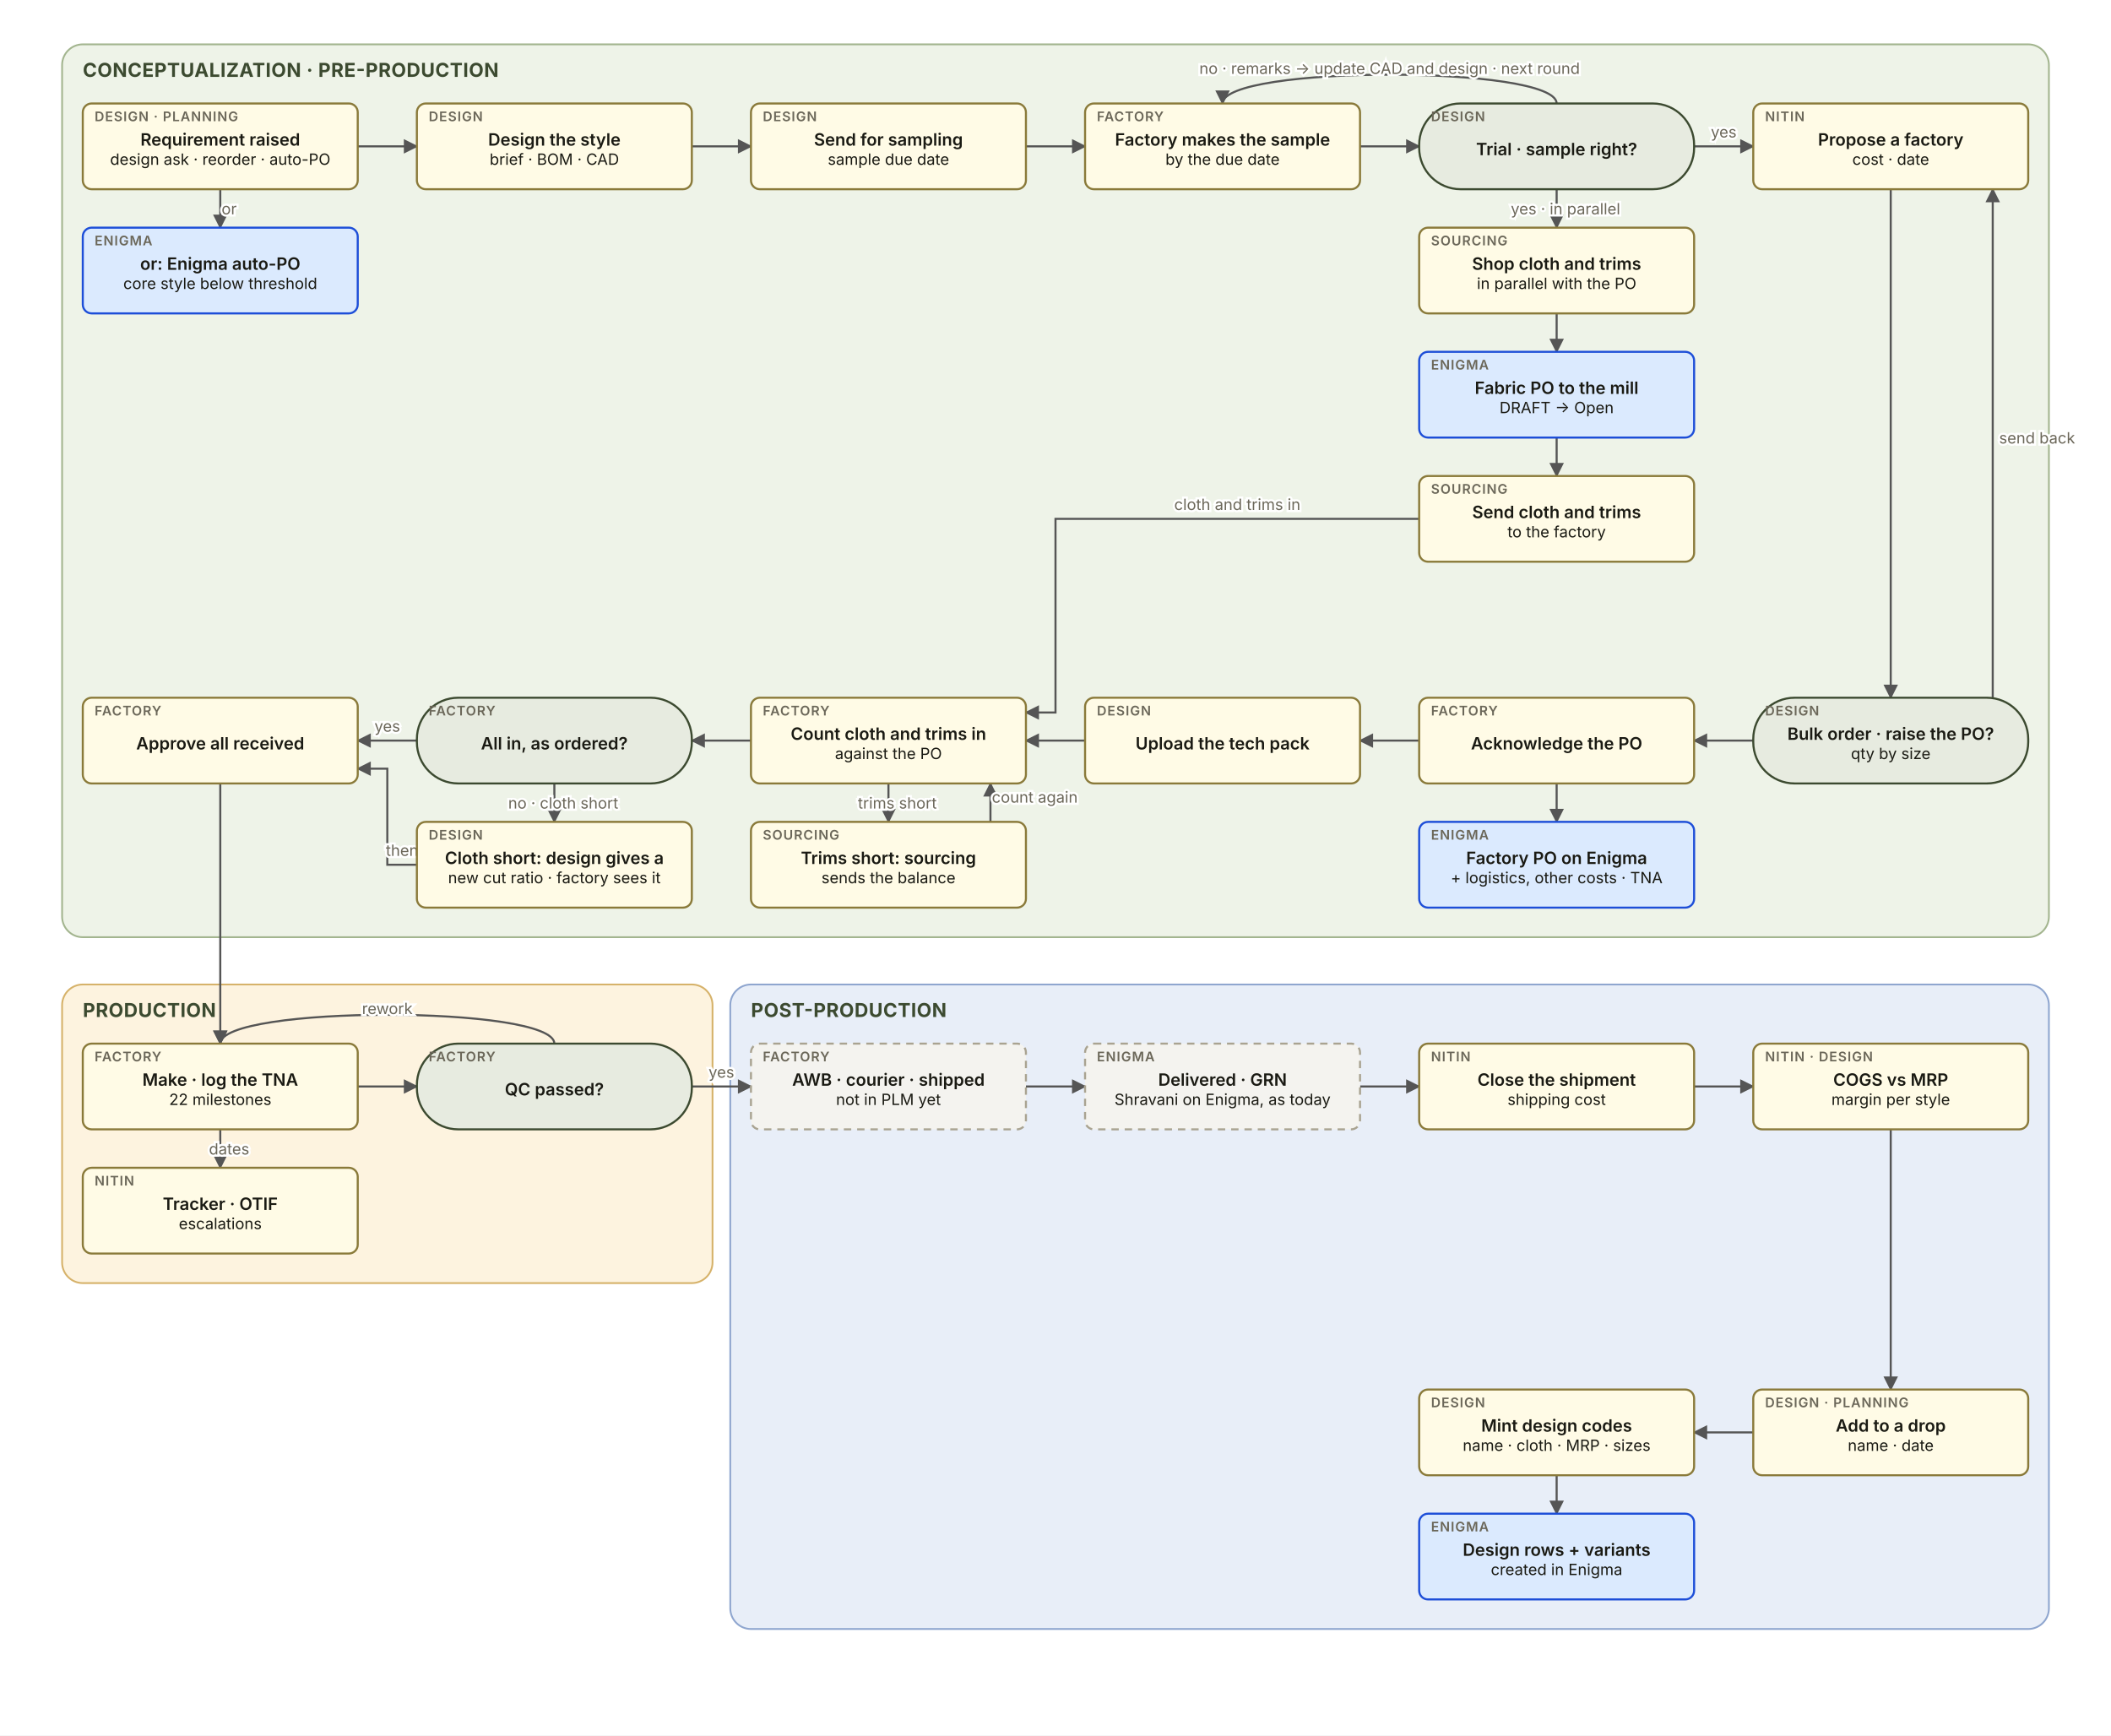
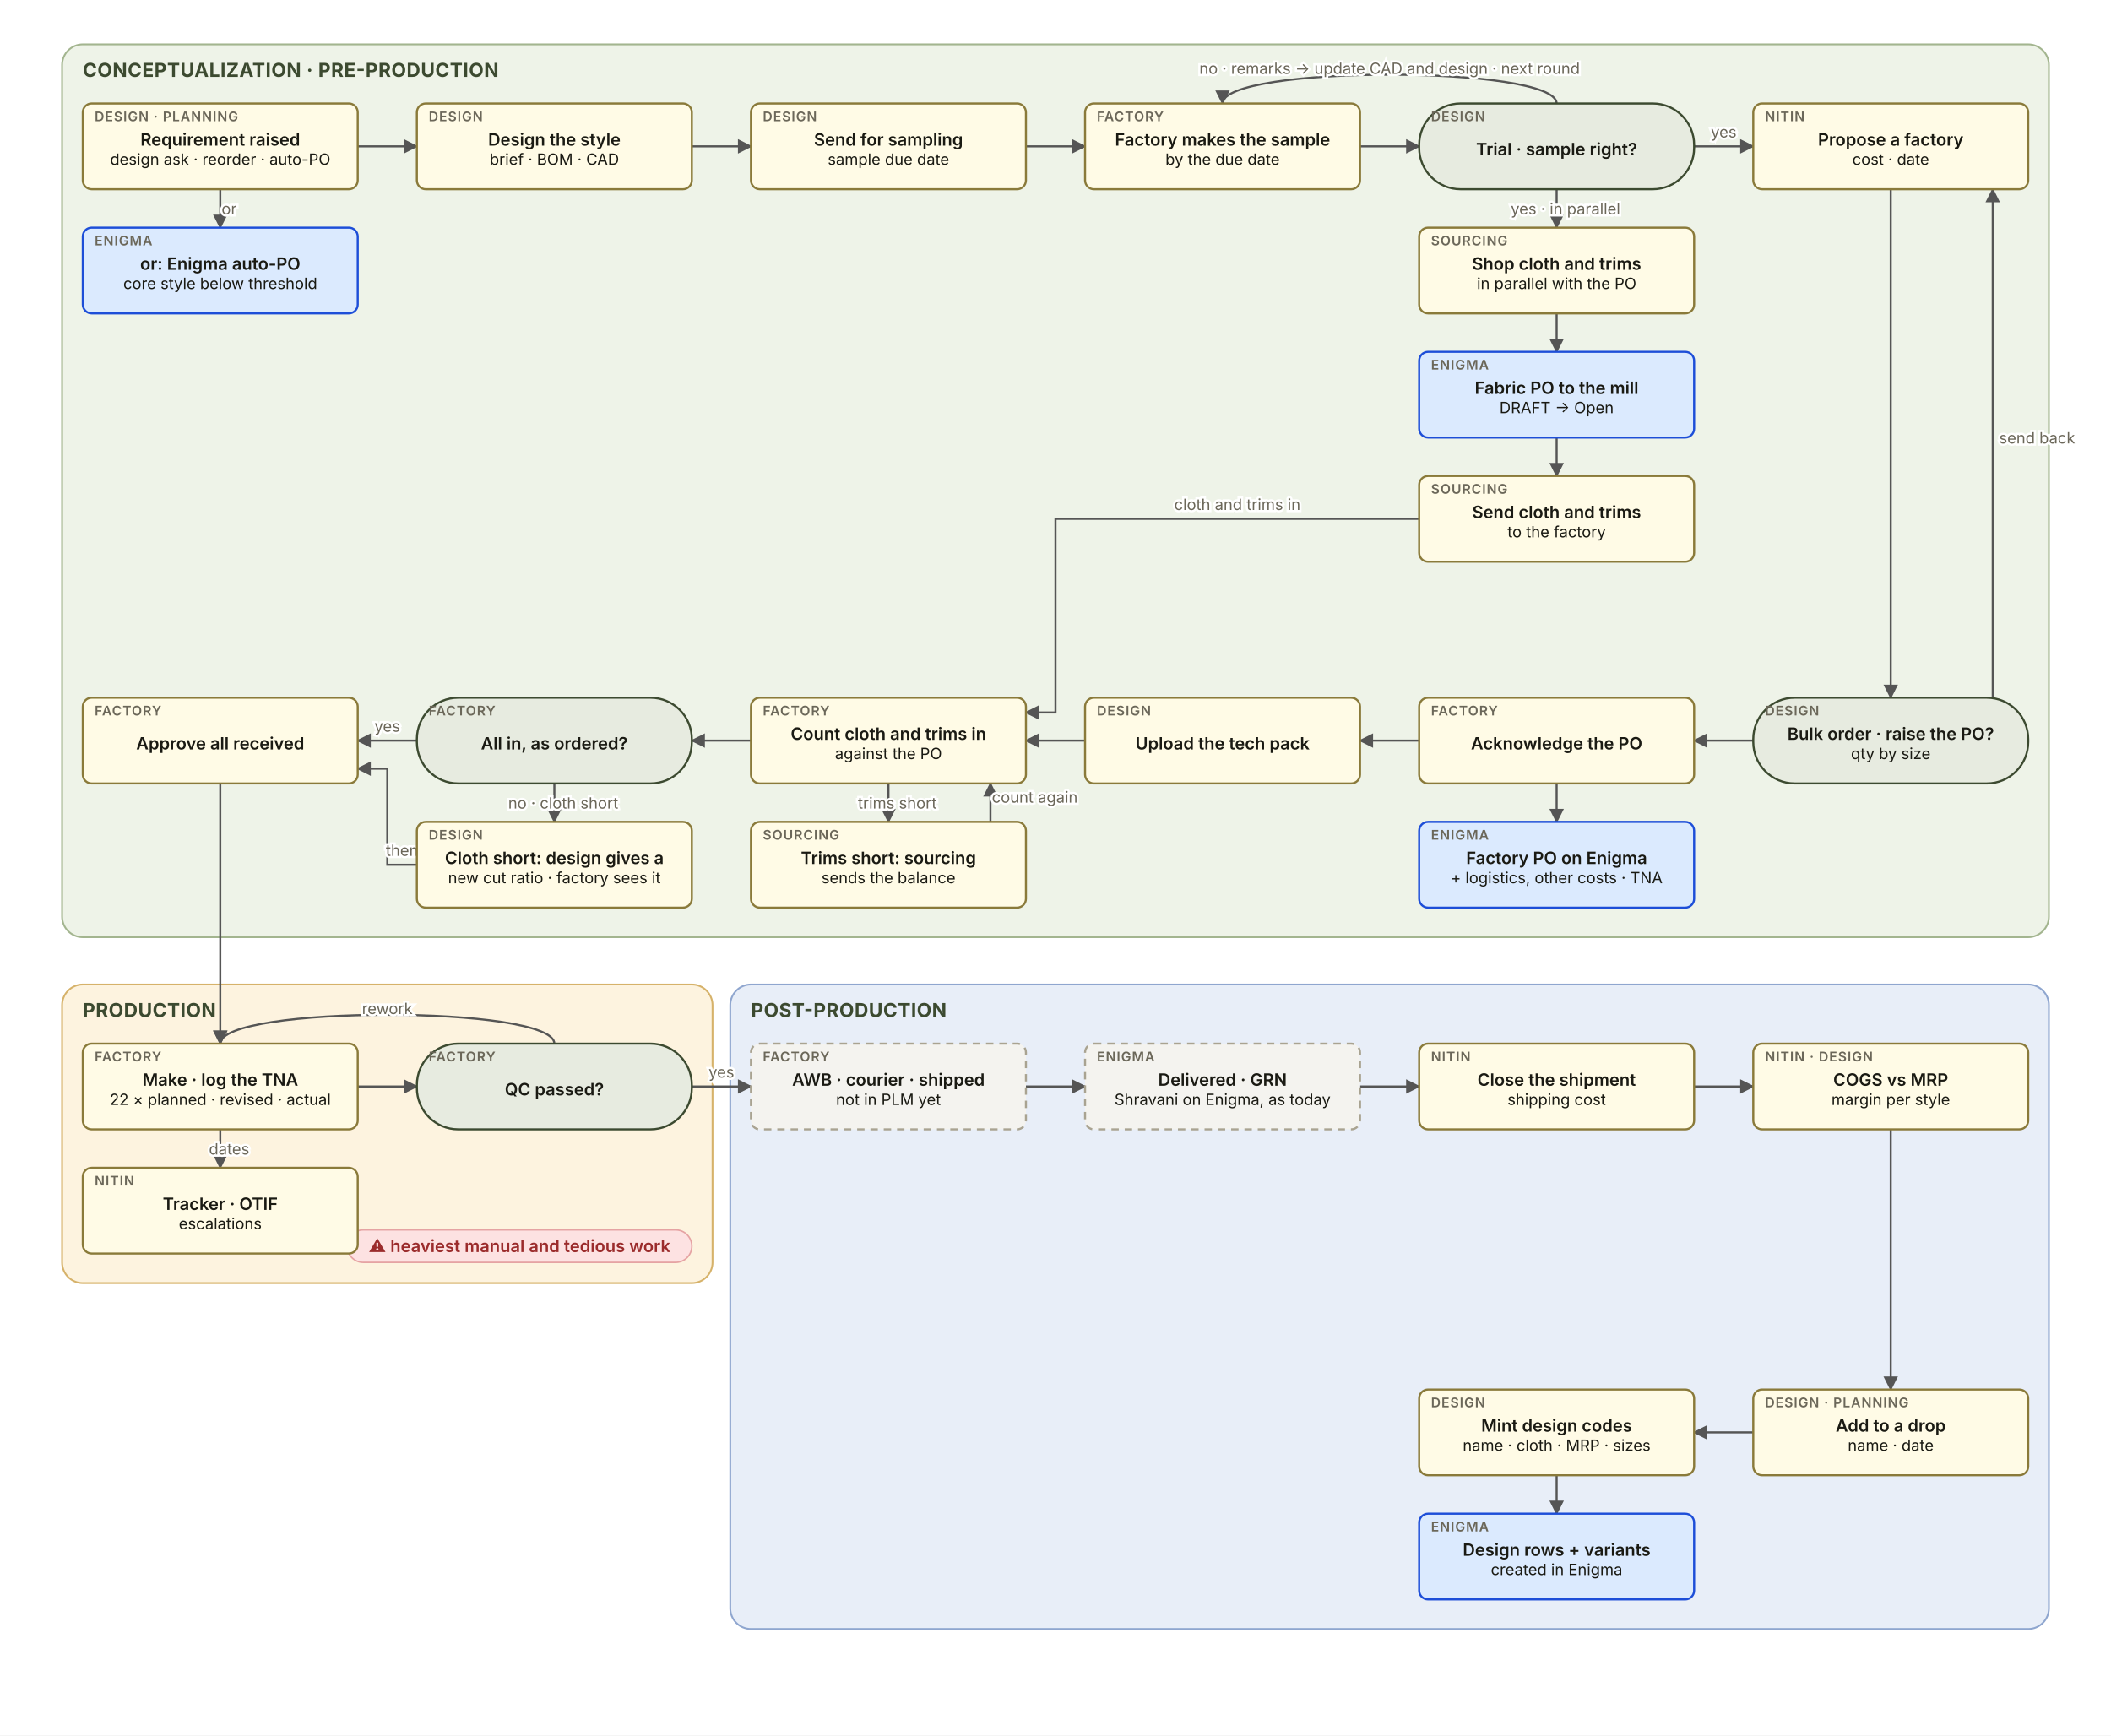
<svg xmlns="http://www.w3.org/2000/svg" viewBox="0 0 1428 1174" width="1428" height="1174" font-family="Inter, Helvetica, Arial, sans-serif">
  <defs>
    <marker id="a" viewBox="0 0 10 10" refX="9" refY="5" markerWidth="7" markerHeight="7" orient="auto-start-reverse">
      <path d="M0 0L10 5L0 10z" fill="#555" />
    </marker>
  </defs>
  <rect width="1428" height="1174" fill="#fff" />
  <rect x="42" y="30" width="1344" height="604" rx="14" fill="#eef3e8" stroke="#a3b58f" stroke-width="1.2" />
  <text x="56" y="52" font-size="13" font-weight="700" fill="#3c4a30" letter-spacing=".02em">CONCEPTUALIZATION · PRE-PRODUCTION</text>
  <rect x="42" y="666" width="440" height="202" rx="14" fill="#fdf3df" stroke="#d6b26a" stroke-width="1.2" />
  <text x="56" y="688" font-size="13" font-weight="700" fill="#3c4a30" letter-spacing=".02em">PRODUCTION</text>
+   <rect x="234.8" y="832" width="233.2" height="22" rx="11" fill="#fde2e2" stroke="#e5a3a3" />
+   <text x="351.4" y="847" text-anchor="middle" font-size="11.5" font-weight="600" fill="#9b2c2c">⚠ heaviest manual and tedious work</text>
  <rect x="494" y="666" width="892" height="436" rx="14" fill="#e8eef8" stroke="#8fa6cf" stroke-width="1.2" />
  <text x="508" y="688" font-size="13" font-weight="700" fill="#3c4a30" letter-spacing=".02em">POST-PRODUCTION</text>
  <path d="M242 99.0L282 99.0" fill="none" stroke="#555" stroke-width="1.4" marker-end="url(#a)" />
  <path d="M468 99.0L508 99.0" fill="none" stroke="#555" stroke-width="1.4" marker-end="url(#a)" />
  <path d="M694 99.0L734 99.0" fill="none" stroke="#555" stroke-width="1.4" marker-end="url(#a)" />
  <path d="M920 99.0L960 99.0" fill="none" stroke="#555" stroke-width="1.4" marker-end="url(#a)" />
  <path d="M1146 99.0L1186 99.0" fill="none" stroke="#555" stroke-width="1.4" marker-end="url(#a)" />
  <path d="M1279.0 128L1279.0 472" fill="none" stroke="#555" stroke-width="1.4" marker-end="url(#a)" />
  <path d="M1186 501.0L1146 501.0" fill="none" stroke="#555" stroke-width="1.4" marker-end="url(#a)" />
  <path d="M960 501.0L920 501.0" fill="none" stroke="#555" stroke-width="1.4" marker-end="url(#a)" />
  <path d="M734 501.0L694 501.0" fill="none" stroke="#555" stroke-width="1.4" marker-end="url(#a)" />
  <path d="M508 501.0L468 501.0" fill="none" stroke="#555" stroke-width="1.4" marker-end="url(#a)" />
  <path d="M282 501.0L242 501.0" fill="none" stroke="#555" stroke-width="1.4" marker-end="url(#a)" />
  <path d="M149.0 530L149.0 706" fill="none" stroke="#555" stroke-width="1.4" marker-end="url(#a)" />
  <path d="M242 735.0L282 735.0" fill="none" stroke="#555" stroke-width="1.4" marker-end="url(#a)" />
  <path d="M468 735.0L508 735.0" fill="none" stroke="#555" stroke-width="1.4" marker-end="url(#a)" />
  <path d="M694 735.0L734 735.0" fill="none" stroke="#555" stroke-width="1.4" marker-end="url(#a)" />
  <path d="M920 735.0L960 735.0" fill="none" stroke="#555" stroke-width="1.4" marker-end="url(#a)" />
  <path d="M1146 735.0L1186 735.0" fill="none" stroke="#555" stroke-width="1.4" marker-end="url(#a)" />
  <path d="M1279.0 764L1279.0 940" fill="none" stroke="#555" stroke-width="1.4" marker-end="url(#a)" />
  <path d="M1186 969.0L1146 969.0" fill="none" stroke="#555" stroke-width="1.4" marker-end="url(#a)" />
  <path d="M149.0 128L149.0 154" fill="none" stroke="#555" stroke-width="1.4" marker-end="url(#a)" />
  <text x="155.0" y="145.0" font-size="10.5" fill="#6b6759" text-anchor="middle" paint-order="stroke" stroke="#fff" stroke-width="3">or</text>
  <path d="M1053.0 128L1053.0 154" fill="none" stroke="#555" stroke-width="1.4" marker-end="url(#a)" />
  <text x="1059.0" y="145.0" font-size="10.5" fill="#6b6759" text-anchor="middle" paint-order="stroke" stroke="#fff" stroke-width="3">yes · in parallel</text>
  <path d="M1053.0 212L1053.0 238" fill="none" stroke="#555" stroke-width="1.4" marker-end="url(#a)" />
  <path d="M1053.0 296L1053.0 322" fill="none" stroke="#555" stroke-width="1.4" marker-end="url(#a)" />
  <path d="M1053.0 530L1053.0 556" fill="none" stroke="#555" stroke-width="1.4" marker-end="url(#a)" />
  <path d="M375.0 530L375.0 556" fill="none" stroke="#555" stroke-width="1.4" marker-end="url(#a)" />
  <text x="381.0" y="547.0" font-size="10.5" fill="#6b6759" text-anchor="middle" paint-order="stroke" stroke="#fff" stroke-width="3">no · cloth short</text>
  <path d="M601.0 530L601.0 556" fill="none" stroke="#555" stroke-width="1.4" marker-end="url(#a)" />
  <text x="607.0" y="547.0" font-size="10.5" fill="#6b6759" text-anchor="middle" paint-order="stroke" stroke="#fff" stroke-width="3">trims short</text>
  <path d="M149.0 764L149.0 790" fill="none" stroke="#555" stroke-width="1.4" marker-end="url(#a)" />
  <text x="155.0" y="781.0" font-size="10.5" fill="#6b6759" text-anchor="middle" paint-order="stroke" stroke="#fff" stroke-width="3">dates</text>
  <path d="M1053.0 998L1053.0 1024" fill="none" stroke="#555" stroke-width="1.4" marker-end="url(#a)" />
  <path d="M1053.0 70C1053.0 44,827.0 44,827.0 70" fill="none" stroke="#555" stroke-width="1.4" marker-end="url(#a)" />
  <text x="940.0" y="50" font-size="10.5" fill="#6b6759" text-anchor="middle" paint-order="stroke" stroke="#fff" stroke-width="3">no · remarks → update CAD and design · next round</text>
  <path d="M1348 472L1348 128" fill="none" stroke="#555" stroke-width="1.4" marker-end="url(#a)" />
  <text x="1378" y="300.0" font-size="10.5" fill="#6b6759" text-anchor="middle" paint-order="stroke" stroke="#fff" stroke-width="3">send back</text>
  <path d="M375.0 706C375.0 680,149.0 680,149.0 706" fill="none" stroke="#555" stroke-width="1.4" marker-end="url(#a)" />
  <text x="262.0" y="686" font-size="10.5" fill="#6b6759" text-anchor="middle" paint-order="stroke" stroke="#fff" stroke-width="3">rework</text>
  <path d="M282 585.0L262.0 585.0L262.0 520L242 520" fill="none" stroke="#555" stroke-width="1.4" marker-end="url(#a)" />
  <text x="272.0" y="579.0" font-size="10.5" fill="#6b6759" text-anchor="middle" paint-order="stroke" stroke="#fff" stroke-width="3">then</text>
  <path d="M670 556L670 530" fill="none" stroke="#555" stroke-width="1.4" marker-end="url(#a)" />
  <text x="700" y="543.0" font-size="10.5" fill="#6b6759" text-anchor="middle" paint-order="stroke" stroke="#fff" stroke-width="3">count again</text>
  <path d="M960 351.0L714.0 351.0L714.0 482L694 482" fill="none" stroke="#555" stroke-width="1.4" marker-end="url(#a)" />
  <text x="837.0" y="345.0" font-size="10.5" fill="#6b6759" text-anchor="middle" paint-order="stroke" stroke="#fff" stroke-width="3">cloth and trims in</text>
  <text x="262.0" y="495.0" font-size="10.5" fill="#6b6759" text-anchor="middle" paint-order="stroke" stroke="#fff" stroke-width="3">yes</text>
  <text x="1166.0" y="93.0" font-size="10.5" fill="#6b6759" text-anchor="middle" paint-order="stroke" stroke="#fff" stroke-width="3">yes</text>
  <text x="488.0" y="729.0" font-size="10.5" fill="#6b6759" text-anchor="middle" paint-order="stroke" stroke="#fff" stroke-width="3">yes</text>
  <rect x="56" y="70" width="186" height="58" rx="6" fill="#fffbe6" stroke="#8a7a3a" stroke-width="1.4" />
  <text x="64" y="82" font-size="9" fill="#6b6759" font-weight="600" letter-spacing=".06em">DESIGN · PLANNING</text>
  <text x="149.0" y="98.5" text-anchor="middle" font-size="11.5" font-weight="600" fill="#1a1a13">Requirement raised</text>
  <text x="149.0" y="111.5" text-anchor="middle" font-size="10.5" font-weight="400" fill="#1a1a13">design ask · reorder · auto-PO</text>
  <rect x="282" y="70" width="186" height="58" rx="6" fill="#fffbe6" stroke="#8a7a3a" stroke-width="1.4" />
  <text x="290" y="82" font-size="9" fill="#6b6759" font-weight="600" letter-spacing=".06em">DESIGN</text>
  <text x="375.0" y="98.5" text-anchor="middle" font-size="11.5" font-weight="600" fill="#1a1a13">Design the style</text>
  <text x="375.0" y="111.5" text-anchor="middle" font-size="10.5" font-weight="400" fill="#1a1a13">brief · BOM · CAD</text>
  <rect x="508" y="70" width="186" height="58" rx="6" fill="#fffbe6" stroke="#8a7a3a" stroke-width="1.4" />
  <text x="516" y="82" font-size="9" fill="#6b6759" font-weight="600" letter-spacing=".06em">DESIGN</text>
  <text x="601.0" y="98.5" text-anchor="middle" font-size="11.5" font-weight="600" fill="#1a1a13">Send for sampling</text>
  <text x="601.0" y="111.5" text-anchor="middle" font-size="10.5" font-weight="400" fill="#1a1a13">sample due date</text>
  <rect x="734" y="70" width="186" height="58" rx="6" fill="#fffbe6" stroke="#8a7a3a" stroke-width="1.4" />
  <text x="742" y="82" font-size="9" fill="#6b6759" font-weight="600" letter-spacing=".06em">FACTORY</text>
  <text x="827.0" y="98.5" text-anchor="middle" font-size="11.5" font-weight="600" fill="#1a1a13">Factory makes the sample</text>
  <text x="827.0" y="111.5" text-anchor="middle" font-size="10.5" font-weight="400" fill="#1a1a13">by the due date</text>
  <rect x="960" y="70" width="186" height="58" rx="28" fill="#e7ebe0" stroke="#3c4a30" stroke-width="1.4" />
  <text x="968" y="82" font-size="9" fill="#6b6759" font-weight="600" letter-spacing=".06em">DESIGN</text>
  <text x="1053.0" y="105.0" text-anchor="middle" font-size="11.5" font-weight="600" fill="#1a1a13">Trial · sample right?</text>
  <rect x="1186" y="70" width="186" height="58" rx="6" fill="#fffbe6" stroke="#8a7a3a" stroke-width="1.4" />
  <text x="1194" y="82" font-size="9" fill="#6b6759" font-weight="600" letter-spacing=".06em">NITIN</text>
  <text x="1279.0" y="98.5" text-anchor="middle" font-size="11.5" font-weight="600" fill="#1a1a13">Propose a factory</text>
  <text x="1279.0" y="111.5" text-anchor="middle" font-size="10.5" font-weight="400" fill="#1a1a13">cost · date</text>
  <rect x="1186" y="472" width="186" height="58" rx="28" fill="#e7ebe0" stroke="#3c4a30" stroke-width="1.4" />
  <text x="1194" y="484" font-size="9" fill="#6b6759" font-weight="600" letter-spacing=".06em">DESIGN</text>
  <text x="1279.0" y="500.5" text-anchor="middle" font-size="11.5" font-weight="600" fill="#1a1a13">Bulk order · raise the PO?</text>
  <text x="1279.0" y="513.5" text-anchor="middle" font-size="10.5" font-weight="400" fill="#1a1a13">qty by size</text>
  <rect x="960" y="472" width="186" height="58" rx="6" fill="#fffbe6" stroke="#8a7a3a" stroke-width="1.4" />
  <text x="968" y="484" font-size="9" fill="#6b6759" font-weight="600" letter-spacing=".06em">FACTORY</text>
  <text x="1053.0" y="507.0" text-anchor="middle" font-size="11.5" font-weight="600" fill="#1a1a13">Acknowledge the PO</text>
  <rect x="734" y="472" width="186" height="58" rx="6" fill="#fffbe6" stroke="#8a7a3a" stroke-width="1.4" />
  <text x="742" y="484" font-size="9" fill="#6b6759" font-weight="600" letter-spacing=".06em">DESIGN</text>
  <text x="827.0" y="507.0" text-anchor="middle" font-size="11.5" font-weight="600" fill="#1a1a13">Upload the tech pack</text>
  <rect x="508" y="472" width="186" height="58" rx="6" fill="#fffbe6" stroke="#8a7a3a" stroke-width="1.4" />
  <text x="516" y="484" font-size="9" fill="#6b6759" font-weight="600" letter-spacing=".06em">FACTORY</text>
  <text x="601.0" y="500.5" text-anchor="middle" font-size="11.5" font-weight="600" fill="#1a1a13">Count cloth and trims in</text>
  <text x="601.0" y="513.5" text-anchor="middle" font-size="10.5" font-weight="400" fill="#1a1a13">against the PO</text>
  <rect x="282" y="472" width="186" height="58" rx="28" fill="#e7ebe0" stroke="#3c4a30" stroke-width="1.4" />
  <text x="290" y="484" font-size="9" fill="#6b6759" font-weight="600" letter-spacing=".06em">FACTORY</text>
  <text x="375.0" y="507.0" text-anchor="middle" font-size="11.5" font-weight="600" fill="#1a1a13">All in, as ordered?</text>
  <rect x="56" y="472" width="186" height="58" rx="6" fill="#fffbe6" stroke="#8a7a3a" stroke-width="1.4" />
  <text x="64" y="484" font-size="9" fill="#6b6759" font-weight="600" letter-spacing=".06em">FACTORY</text>
  <text x="149.0" y="507.0" text-anchor="middle" font-size="11.5" font-weight="600" fill="#1a1a13">Approve all received</text>
  <rect x="56" y="706" width="186" height="58" rx="6" fill="#fffbe6" stroke="#8a7a3a" stroke-width="1.4" />
  <text x="64" y="718" font-size="9" fill="#6b6759" font-weight="600" letter-spacing=".06em">FACTORY</text>
  <text x="149.0" y="734.5" text-anchor="middle" font-size="11.5" font-weight="600" fill="#1a1a13">Make · log the TNA</text>
-   <text x="149.0" y="747.5" text-anchor="middle" font-size="10.5" font-weight="400" fill="#1a1a13">22 milestones</text>
+   <text x="149.0" y="747.5" text-anchor="middle" font-size="10.5" font-weight="400" fill="#1a1a13">22 × planned · revised · actual</text>
  <rect x="282" y="706" width="186" height="58" rx="28" fill="#e7ebe0" stroke="#3c4a30" stroke-width="1.4" />
  <text x="290" y="718" font-size="9" fill="#6b6759" font-weight="600" letter-spacing=".06em">FACTORY</text>
  <text x="375.0" y="741.0" text-anchor="middle" font-size="11.5" font-weight="600" fill="#1a1a13">QC passed?</text>
  <rect x="508" y="706" width="186" height="58" rx="6" fill="#f4f3ef" stroke="#a9a391" stroke-width="1.4" stroke-dasharray="5 4" />
  <text x="516" y="718" font-size="9" fill="#6b6759" font-weight="600" letter-spacing=".06em">FACTORY</text>
  <text x="601.0" y="734.5" text-anchor="middle" font-size="11.5" font-weight="600" fill="#1a1a13">AWB · courier · shipped</text>
  <text x="601.0" y="747.5" text-anchor="middle" font-size="10.5" font-weight="400" fill="#1a1a13">not in PLM yet</text>
  <rect x="734" y="706" width="186" height="58" rx="6" fill="#f4f3ef" stroke="#a9a391" stroke-width="1.4" stroke-dasharray="5 4" />
  <text x="742" y="718" font-size="9" fill="#6b6759" font-weight="600" letter-spacing=".06em">ENIGMA</text>
  <text x="827.0" y="734.5" text-anchor="middle" font-size="11.5" font-weight="600" fill="#1a1a13">Delivered · GRN</text>
  <text x="827.0" y="747.5" text-anchor="middle" font-size="10.5" font-weight="400" fill="#1a1a13">Shravani on Enigma, as today</text>
  <rect x="960" y="706" width="186" height="58" rx="6" fill="#fffbe6" stroke="#8a7a3a" stroke-width="1.4" />
  <text x="968" y="718" font-size="9" fill="#6b6759" font-weight="600" letter-spacing=".06em">NITIN</text>
  <text x="1053.0" y="734.5" text-anchor="middle" font-size="11.5" font-weight="600" fill="#1a1a13">Close the shipment</text>
  <text x="1053.0" y="747.5" text-anchor="middle" font-size="10.5" font-weight="400" fill="#1a1a13">shipping cost</text>
  <rect x="1186" y="706" width="186" height="58" rx="6" fill="#fffbe6" stroke="#8a7a3a" stroke-width="1.4" />
  <text x="1194" y="718" font-size="9" fill="#6b6759" font-weight="600" letter-spacing=".06em">NITIN · DESIGN</text>
  <text x="1279.0" y="734.5" text-anchor="middle" font-size="11.5" font-weight="600" fill="#1a1a13">COGS vs MRP</text>
  <text x="1279.0" y="747.5" text-anchor="middle" font-size="10.5" font-weight="400" fill="#1a1a13">margin per style</text>
  <rect x="1186" y="940" width="186" height="58" rx="6" fill="#fffbe6" stroke="#8a7a3a" stroke-width="1.4" />
  <text x="1194" y="952" font-size="9" fill="#6b6759" font-weight="600" letter-spacing=".06em">DESIGN · PLANNING</text>
  <text x="1279.0" y="968.5" text-anchor="middle" font-size="11.5" font-weight="600" fill="#1a1a13">Add to a drop</text>
  <text x="1279.0" y="981.5" text-anchor="middle" font-size="10.5" font-weight="400" fill="#1a1a13">name · date</text>
  <rect x="960" y="940" width="186" height="58" rx="6" fill="#fffbe6" stroke="#8a7a3a" stroke-width="1.4" />
  <text x="968" y="952" font-size="9" fill="#6b6759" font-weight="600" letter-spacing=".06em">DESIGN</text>
  <text x="1053.0" y="968.5" text-anchor="middle" font-size="11.5" font-weight="600" fill="#1a1a13">Mint design codes</text>
  <text x="1053.0" y="981.5" text-anchor="middle" font-size="10.5" font-weight="400" fill="#1a1a13">name · cloth · MRP · sizes</text>
  <rect x="56" y="154" width="186" height="58" rx="6" fill="#dbeafe" stroke="#1d4ed8" stroke-width="1.4" />
  <text x="64" y="166" font-size="9" fill="#6b6759" font-weight="600" letter-spacing=".06em">ENIGMA</text>
  <text x="149.0" y="182.5" text-anchor="middle" font-size="11.5" font-weight="600" fill="#1a1a13">or: Enigma auto-PO</text>
  <text x="149.0" y="195.5" text-anchor="middle" font-size="10.5" font-weight="400" fill="#1a1a13">core style below threshold</text>
  <rect x="960" y="154" width="186" height="58" rx="6" fill="#fffbe6" stroke="#8a7a3a" stroke-width="1.4" />
  <text x="968" y="166" font-size="9" fill="#6b6759" font-weight="600" letter-spacing=".06em">SOURCING</text>
  <text x="1053.0" y="182.5" text-anchor="middle" font-size="11.5" font-weight="600" fill="#1a1a13">Shop cloth and trims</text>
  <text x="1053.0" y="195.5" text-anchor="middle" font-size="10.5" font-weight="400" fill="#1a1a13">in parallel with the PO</text>
  <rect x="960" y="238" width="186" height="58" rx="6" fill="#dbeafe" stroke="#1d4ed8" stroke-width="1.4" />
  <text x="968" y="250" font-size="9" fill="#6b6759" font-weight="600" letter-spacing=".06em">ENIGMA</text>
  <text x="1053.0" y="266.5" text-anchor="middle" font-size="11.5" font-weight="600" fill="#1a1a13">Fabric PO to the mill</text>
  <text x="1053.0" y="279.5" text-anchor="middle" font-size="10.5" font-weight="400" fill="#1a1a13">DRAFT → Open</text>
  <rect x="960" y="322" width="186" height="58" rx="6" fill="#fffbe6" stroke="#8a7a3a" stroke-width="1.4" />
  <text x="968" y="334" font-size="9" fill="#6b6759" font-weight="600" letter-spacing=".06em">SOURCING</text>
  <text x="1053.0" y="350.5" text-anchor="middle" font-size="11.5" font-weight="600" fill="#1a1a13">Send cloth and trims</text>
  <text x="1053.0" y="363.5" text-anchor="middle" font-size="10.5" font-weight="400" fill="#1a1a13">to the factory</text>
  <rect x="960" y="556" width="186" height="58" rx="6" fill="#dbeafe" stroke="#1d4ed8" stroke-width="1.4" />
  <text x="968" y="568" font-size="9" fill="#6b6759" font-weight="600" letter-spacing=".06em">ENIGMA</text>
  <text x="1053.0" y="584.5" text-anchor="middle" font-size="11.5" font-weight="600" fill="#1a1a13">Factory PO on Enigma</text>
  <text x="1053.0" y="597.5" text-anchor="middle" font-size="10.5" font-weight="400" fill="#1a1a13">+ logistics, other costs · TNA</text>
  <rect x="282" y="556" width="186" height="58" rx="6" fill="#fffbe6" stroke="#8a7a3a" stroke-width="1.4" />
  <text x="290" y="568" font-size="9" fill="#6b6759" font-weight="600" letter-spacing=".06em">DESIGN</text>
  <text x="375.0" y="584.5" text-anchor="middle" font-size="11.5" font-weight="600" fill="#1a1a13">Cloth short: design gives a</text>
  <text x="375.0" y="597.5" text-anchor="middle" font-size="10.5" font-weight="400" fill="#1a1a13">new cut ratio · factory sees it</text>
  <rect x="508" y="556" width="186" height="58" rx="6" fill="#fffbe6" stroke="#8a7a3a" stroke-width="1.4" />
  <text x="516" y="568" font-size="9" fill="#6b6759" font-weight="600" letter-spacing=".06em">SOURCING</text>
  <text x="601.0" y="584.5" text-anchor="middle" font-size="11.5" font-weight="600" fill="#1a1a13">Trims short: sourcing</text>
  <text x="601.0" y="597.5" text-anchor="middle" font-size="10.5" font-weight="400" fill="#1a1a13">sends the balance</text>
  <rect x="56" y="790" width="186" height="58" rx="6" fill="#fffbe6" stroke="#8a7a3a" stroke-width="1.4" />
  <text x="64" y="802" font-size="9" fill="#6b6759" font-weight="600" letter-spacing=".06em">NITIN</text>
  <text x="149.0" y="818.5" text-anchor="middle" font-size="11.5" font-weight="600" fill="#1a1a13">Tracker · OTIF</text>
  <text x="149.0" y="831.5" text-anchor="middle" font-size="10.5" font-weight="400" fill="#1a1a13">escalations</text>
  <rect x="960" y="1024" width="186" height="58" rx="6" fill="#dbeafe" stroke="#1d4ed8" stroke-width="1.4" />
  <text x="968" y="1036" font-size="9" fill="#6b6759" font-weight="600" letter-spacing=".06em">ENIGMA</text>
  <text x="1053.0" y="1052.5" text-anchor="middle" font-size="11.5" font-weight="600" fill="#1a1a13">Design rows + variants</text>
  <text x="1053.0" y="1065.5" text-anchor="middle" font-size="10.5" font-weight="400" fill="#1a1a13">created in Enigma</text>
</svg>
